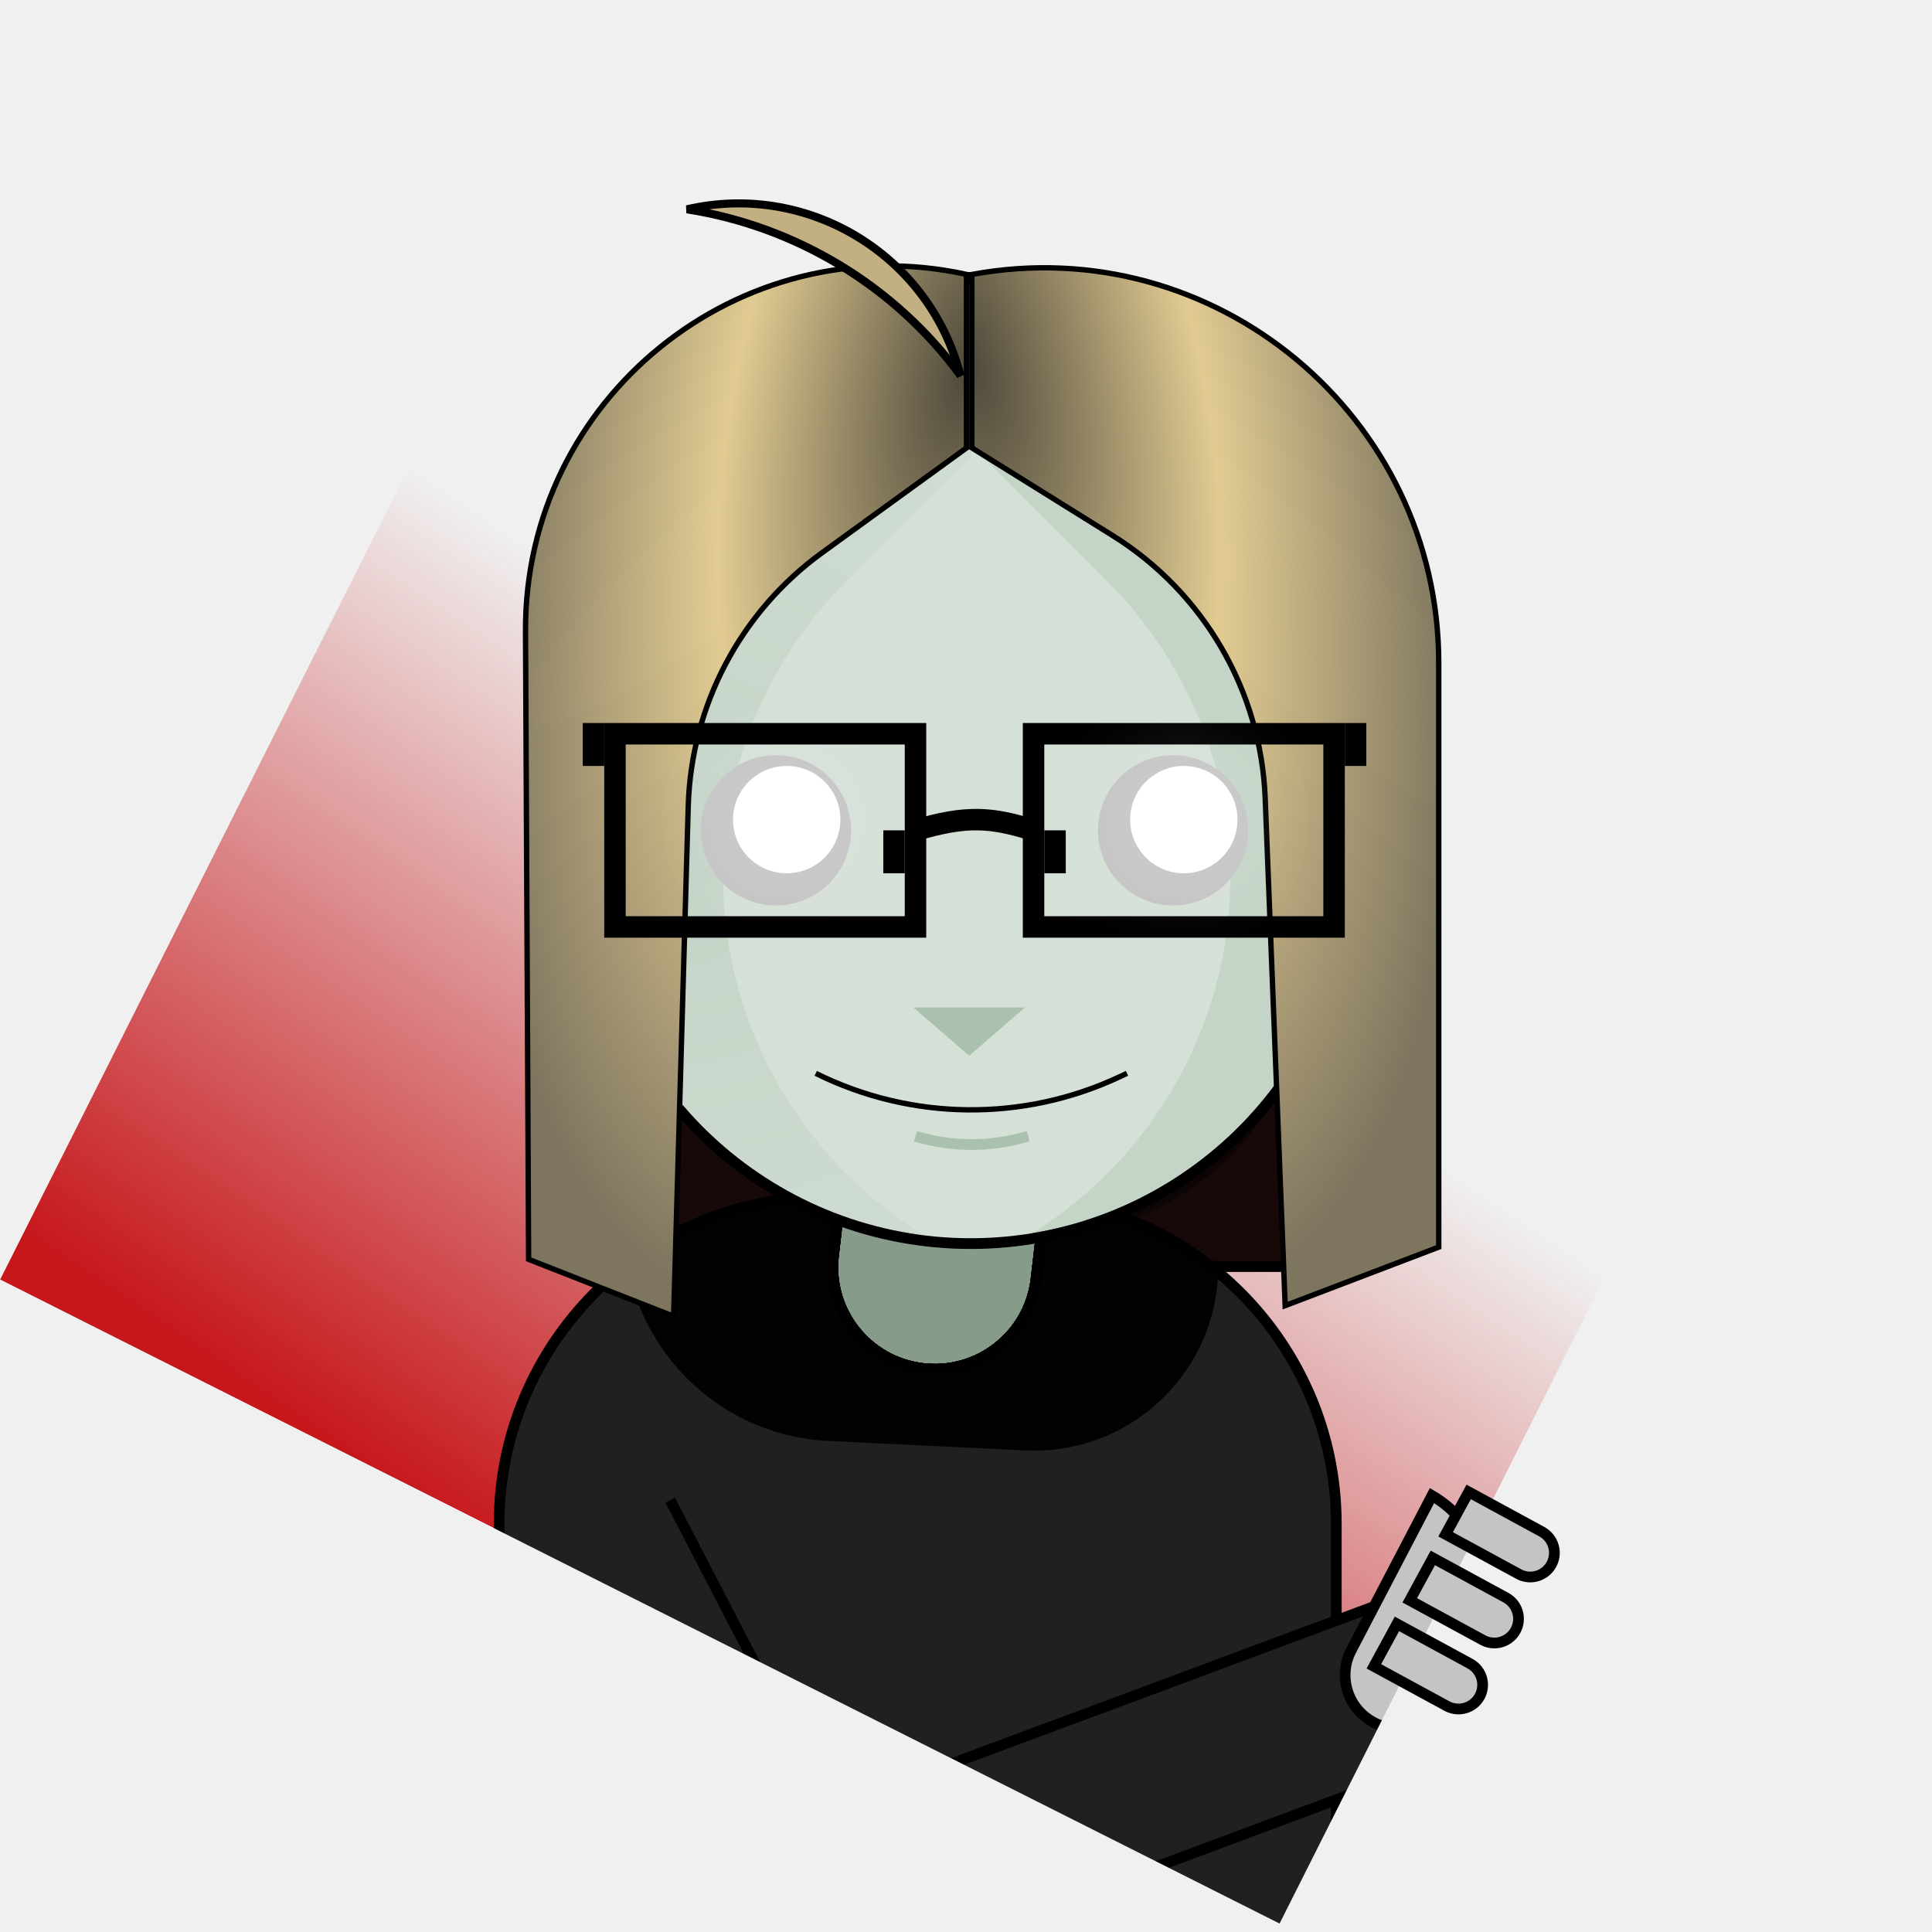
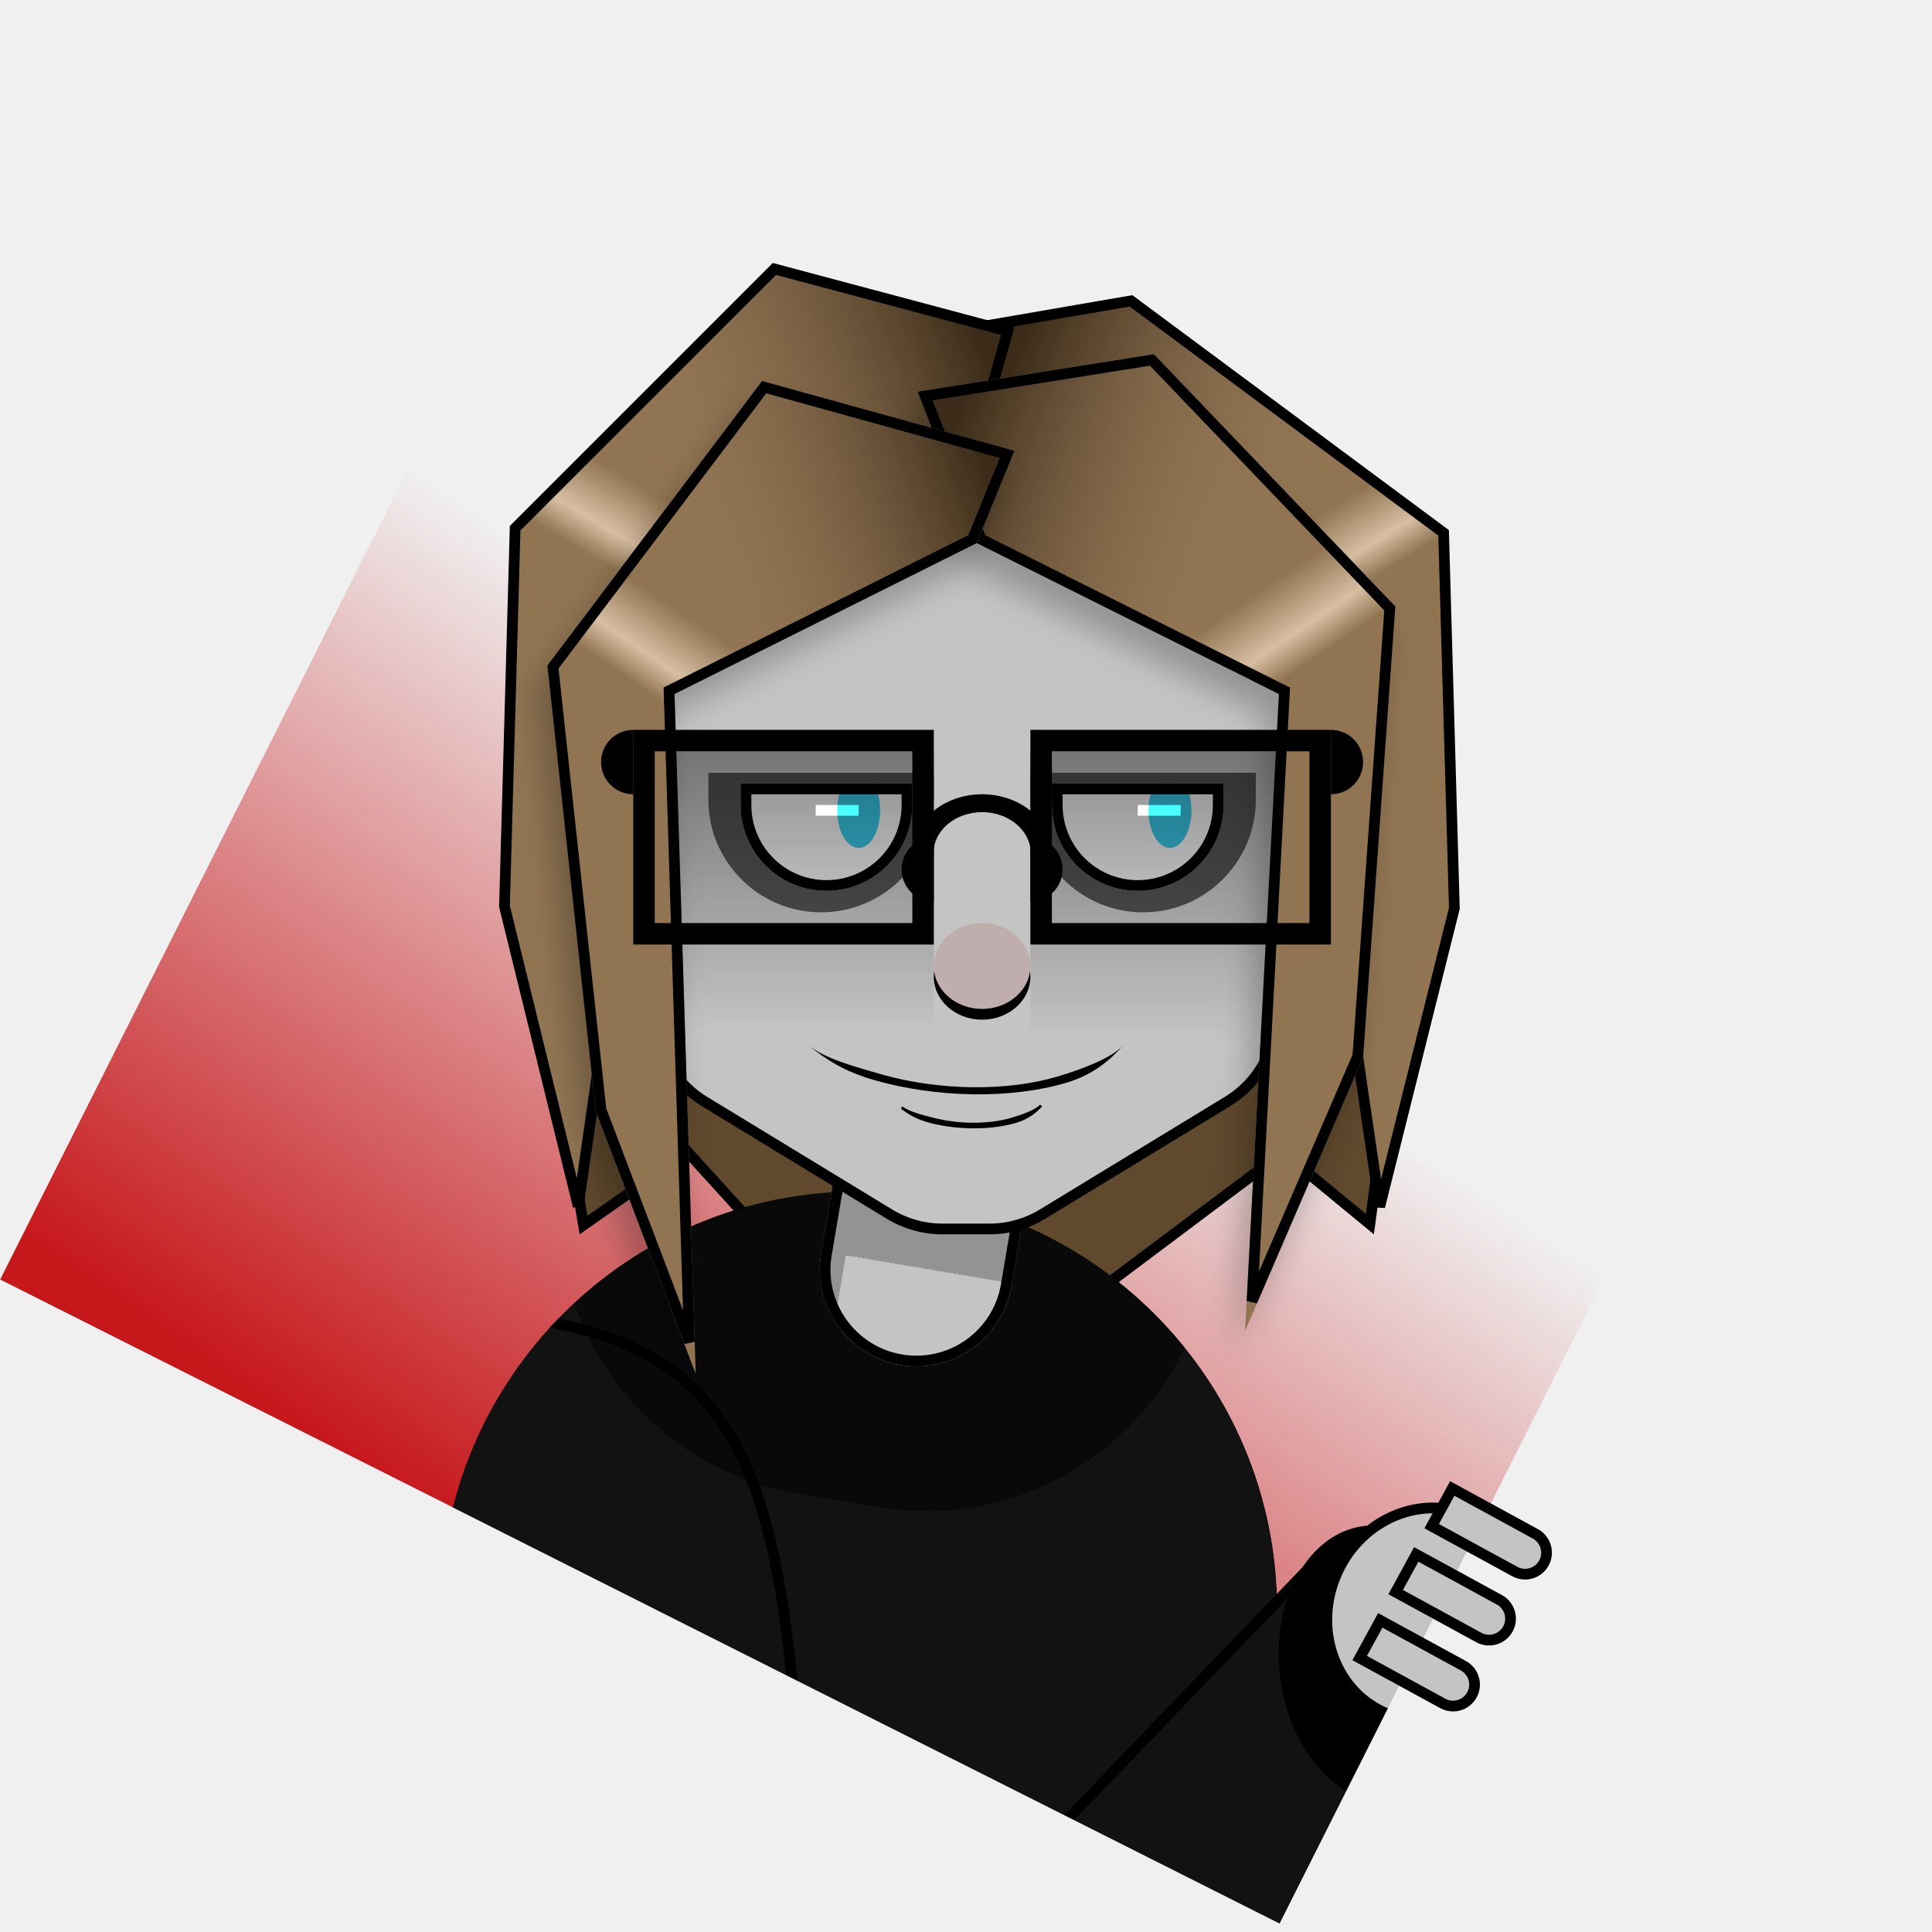
<svg xmlns="http://www.w3.org/2000/svg" width="180" height="180" viewBox="0 0 180 180" fill="none">
  <mask id="mask0" mask-type="alpha" maskUnits="userSpaceOnUse" x="0" y="0" width="180" height="180">
    <rect x="59.999" width="133.461" height="133.461" transform="rotate(26.7158 59.9993 0)" fill="#C4C4C4" />
  </mask>
  <g mask="url(#mask0)">
    <rect x="47.605" y="24.627" width="133.461" height="105.89" transform="rotate(26.7158 47.6045 24.6274)" fill="url(#paint0_linear)" />
-     <path d="M54.538 118L56.758 87.862H124.82L126.472 118H54.538Z" fill="#867E6B" stroke="black" />
-     <path d="M46.5 142C46.5 125.155 60.155 111.5 77 111.5H94C110.845 111.5 124.5 125.155 124.5 142V180.5H46.5V142Z" fill="#202020" stroke="black" />
-     <path d="M79.218 103.555L98.09 105.755L96.527 119.164C95.919 124.375 91.202 128.107 85.991 127.5C80.779 126.892 77.047 122.175 77.655 116.964L79.218 103.555Z" fill="#C1CBC3" stroke="black" />
-     <g style="mix-blend-mode:overlay">
-       <path d="M59.47 94.743L122.585 99.172L123.5 118L113.5 118C113.5 127.798 105.307 135.606 95.521 135.134L77.187 134.251C65.982 133.712 57.413 124.065 58.198 112.875L59.47 94.743Z" fill="#090909" />
+     <path d="M54.363 114.136L49.094 82.525L131.431 85.977L127.625 114.044L119.818 107.614L119.514 107.364L119.2 107.6L99.369 122.473L74.251 118.533L64.37 107.664L64.074 107.338L63.713 107.59L54.363 114.136Z" fill="#60492D" stroke="black" />
+     <mask id="mask1" mask-type="alpha" maskUnits="userSpaceOnUse" x="41" y="111" width="78" height="74">
+       <path d="M41 150C41 128.461 58.461 111 80 111V111C101.539 111 119 128.461 119 150V185H41V150Z" fill="#121212" />
+     </mask>
+     <g mask="url(#mask1)">
+       <path d="M41 150C41 128.461 58.461 111 80 111V111C101.539 111 119 128.461 119 150V185H41V150Z" fill="#121212" />
+       <path d="M112.614 118.492C110.155 133.062 96.349 142.881 81.778 140.421L74.395 139.175C59.824 136.715 50.006 122.909 52.465 108.338V108.338C52.672 107.116 53.83 106.293 55.052 106.499L110.775 115.905C111.997 116.112 112.821 117.27 112.614 118.492V118.492Z" fill="black" fill-opacity="0.5" />
+       <path d="M50 123C70.165 126.047 72.933 139.623 74.688 168.261" stroke="black" />
    </g>
-     <path d="M52.977 65.079C50.771 44.118 67.206 25.863 88.282 25.863H92.6C113.676 25.863 130.111 44.118 127.905 65.079L125.905 84.079C124.003 102.144 108.611 115.863 90.441 115.863C72.271 115.863 56.879 102.144 54.977 84.079L52.977 65.079Z" fill="#D5E0D7" stroke="black" />
-     <g style="mix-blend-mode:overlay" opacity="0.4">
-       <path d="M60 47L90.5 32V42.5L78.778 54.222C71.848 61.152 67.785 70.438 67.399 80.231C66.844 94.295 74.012 107.623 86 115H85C71.193 115 60 103.807 60 90V47Z" fill="url(#paint1_radial)" />
+     <g filter="url(#filter0_i)">
+       <path d="M78.83 103L96.579 105.997L94.247 119.802C93.42 124.703 88.775 128.005 83.874 127.178V127.178C78.973 126.35 75.671 121.706 76.499 116.805L78.83 103Z" fill="#C4C4C4" />
    </g>
-     <g style="mix-blend-mode:overlay" opacity="0.4">
-       <path d="M122 47L91.5 32V42.5L103.222 54.222C110.152 61.152 114.215 70.438 114.601 80.231C115.156 94.295 107.988 107.623 96 115H97C110.807 115 122 103.807 122 90V47Z" fill="black" />
+     <path d="M79.24 103.576L96.002 106.407L93.754 119.719C92.973 124.348 88.587 127.466 83.958 126.685C79.329 125.903 76.21 121.517 76.992 116.888L79.24 103.576Z" stroke="black" />
+     <path d="M123.119 69.407L118.814 96.021C118.37 98.763 116.748 101.174 114.376 102.618L97.136 113.114C95.647 114.021 93.938 114.5 92.195 114.5H87.805C86.062 114.5 84.353 114.021 82.864 113.114L65.624 102.618C63.252 101.174 61.63 98.763 61.186 96.021L56.881 69.407C53.581 49.005 69.333 30.5 90 30.5C110.667 30.5 126.419 49.005 123.119 69.407Z" fill="#C4C4C4" stroke="black" />
+     <g style="mix-blend-mode:multiply">
+       <path d="M66 72H87V74.5C87 80.299 82.299 85 76.5 85V85C70.701 85 66 80.299 66 74.5V72Z" fill="#6B6B6B" />
    </g>
-     <path d="M90.544 41.724V25.57C113.156 21.4 134.044 38.761 134.044 61.788V116.19L119.736 121.642L117.875 74.37C117.481 64.354 112.151 55.185 103.644 49.885L90.544 41.724Z" fill="url(#paint2_radial)" stroke="black" stroke-width="0.5" />
-     <path d="M90.044 41.735V25.563C68.879 20.949 48.854 37.132 48.961 58.828L49.249 117.329L62.76 122.637L64.121 75.111C64.39 65.729 68.998 57.003 76.595 51.492L90.044 41.735Z" fill="url(#paint3_radial)" stroke="black" stroke-width="0.5" />
-     <rect x="96.294" y="68.362" width="28" height="18" stroke="black" stroke-width="2" />
-     <path d="M85.294 77.362C90.035 75.939 92.387 76.123 96.294 77.362" stroke="black" stroke-width="2" />
-     <g style="mix-blend-mode:overlay">
-       <path d="M85.294 105.863V105.863C88.561 106.843 92.039 106.887 95.33 105.989L95.794 105.863" stroke="black" />
+     <g style="mix-blend-mode:multiply">
+       <path d="M96 72H117V74.5C117 80.299 112.299 85 106.5 85V85C100.701 85 96 80.299 96 74.5V72Z" fill="#6B6B6B" />
    </g>
-     <circle cx="72.294" cy="77.362" r="7" fill="#C4C4C4" />
-     <g filter="url(#filter0_d)">
-       <circle cx="73.294" cy="76.362" r="5" fill="white" />
+     <mask id="mask2" mask-type="alpha" maskUnits="userSpaceOnUse" x="69" y="73" width="45" height="10">
+       <mask id="path-13-inside-1" mask-type="luminance" fill="white">
+         <path d="M69 73H85V75C85 79.418 81.418 83 77 83C72.582 83 69 79.418 69 75V73Z" />
+         <path d="M98 73H114V75C114 79.418 110.418 83 106 83C101.582 83 98 79.418 98 75V73Z" />
+       </mask>
+       <path d="M69 73H85V75C85 79.418 81.418 83 77 83C72.582 83 69 79.418 69 75V73Z" fill="#E8E8E8" />
+       <path d="M98 73H114V75C114 79.418 110.418 83 106 83C101.582 83 98 79.418 98 75V73Z" fill="#E8E8E8" />
+       <path d="M69 73V72H68V73H69ZM85 73H86V72H85V73ZM98 73V72H97V73H98ZM114 73H115V72H114V73ZM69 74H85V72H69V74ZM84 73V75H86V73H84ZM70 75V73H68V75H70ZM77 82C73.134 82 70 78.866 70 75H68C68 79.971 72.029 84 77 84V82ZM84 75C84 78.866 80.866 82 77 82V84C81.971 84 86 79.971 86 75H84ZM98 74H114V72H98V74ZM113 73V75H115V73H113ZM99 75V73H97V75H99ZM106 82C102.134 82 99 78.866 99 75H97C97 79.971 101.029 84 106 84V82ZM113 75C113 78.866 109.866 82 106 82V84C110.971 84 115 79.971 115 75H113Z" fill="black" mask="url(#path-13-inside-1)" />
+     </mask>
+     <g mask="url(#mask2)">
+       <path d="M69 73H85V75C85 79.418 81.418 83 77 83V83C72.582 83 69 79.418 69 75V73Z" fill="#EBEBEB" />
+       <path d="M98 73H114V75C114 79.418 110.418 83 106 83V83C101.582 83 98 79.418 98 75V73Z" fill="#EBEBEB" />
+       <ellipse cx="109" cy="75.5" rx="2" ry="3.5" fill="#36BFDE" />
+       <ellipse cx="80" cy="75.5" rx="2" ry="3.5" fill="#36BFDE" />
+       <path d="M69.5 73.5H84.5V75C84.5 79.142 81.142 82.5 77 82.5C72.858 82.5 69.5 79.142 69.5 75V73.5Z" stroke="black" />
+       <path d="M98.5 73.5H113.5V75C113.5 79.142 110.142 82.5 106 82.5C101.858 82.5 98.5 79.142 98.5 75V73.5Z" stroke="black" />
    </g>
-     <circle cx="109.294" cy="77.362" r="7" fill="#C4C4C4" />
+     <rect x="62" y="70" width="25" height="26" fill="url(#paint1_linear)" fill-opacity="0.4" />
+     <rect x="96" y="70" width="24" height="27" fill="url(#paint2_linear)" fill-opacity="0.4" />
+     <ellipse cx="91.5" cy="91" rx="4.5" ry="4" fill="black" />
+     <ellipse cx="91.5" cy="90" rx="4.5" ry="4" fill="#C0AEAE" />
+     <path d="M75.274 97.365C77.001 98.725 78.6 99.811 81.471 100.634C84.341 101.456 87.534 101.914 90.697 101.955C93.86 101.996 96.867 101.62 99.386 100.867C101.904 100.115 103.543 98.67 104.672 97.347C103.635 98.563 100.848 99.604 98.534 100.296C96.219 100.987 93.456 101.333 90.55 101.295C87.644 101.257 84.709 100.837 82.072 100.081C79.434 99.325 76.861 98.615 75.274 97.365Z" fill="black" />
+     <path d="M84 103.188C84.753 103.742 85.451 104.184 86.714 104.508C87.977 104.832 89.385 105.002 90.784 105C92.182 104.998 93.515 104.823 94.634 104.495C95.754 104.167 96.49 103.557 97 103C96.532 103.511 95.291 103.961 94.262 104.263C93.233 104.564 92.008 104.725 90.724 104.727C89.439 104.729 88.144 104.572 86.984 104.274C85.824 103.977 84.692 103.697 84 103.188Z" fill="black" stroke="black" stroke-width="0.25" />
+     <path d="M119.304 49.313L119.253 48.97L118.914 48.897L91.5 43.017V30.421L105.374 28.029L134.496 49.643L135.498 84.624L128.544 112.426L119.304 49.313Z" fill="url(#paint3_linear)" />
+     <path d="M119.304 49.313L119.253 48.97L118.914 48.897L91.5 43.017V30.421L105.374 28.029L134.496 49.643L135.498 84.624L128.544 112.426L119.304 49.313Z" fill="url(#paint4_linear)" />
+     <path d="M119.304 49.313L119.253 48.97L118.914 48.897L91.5 43.017V30.421L105.374 28.029L134.496 49.643L135.498 84.624L128.544 112.426L119.304 49.313Z" stroke="black" />
+     <path d="M63.005 48.929L63.054 48.585L63.393 48.511L90.6 42.576L93.882 30.853L72.15 25.057L47.994 49.213L47.002 84.446L53.871 112.383L63.005 48.929Z" fill="url(#paint5_linear)" />
+     <path d="M63.005 48.929L63.054 48.585L63.393 48.511L90.6 42.576L93.882 30.853L72.15 25.057L47.994 49.213L47.002 84.446L53.871 112.383L63.005 48.929Z" fill="url(#paint6_linear)" />
+     <path d="M63.005 48.929L63.054 48.585L63.393 48.511L90.6 42.576L93.882 30.853L72.15 25.057L47.994 49.213L47.002 84.446L53.871 112.383L63.005 48.929Z" stroke="black" />
    <g filter="url(#filter1_d)">
-       <circle cx="110.294" cy="76.362" r="5" fill="white" />
+       <path d="M85.5 36.5L107.5 33L130 56.5L127 98.5L116 124L119.157 64.663L91 50.588L85.5 36.5Z" fill="url(#paint7_linear)" />
+       <path d="M85.5 36.5L107.5 33L130 56.5L127 98.5L116 124L119.157 64.663L91 50.588L85.5 36.5Z" fill="url(#paint8_linear)" />
+       <path d="M119.656 64.69L119.673 64.362L119.38 64.216L91.396 50.227L86.192 36.896L107.32 33.535L129.485 56.686L126.507 98.38L116.648 121.236L119.656 64.69Z" stroke="black" />
    </g>
-     <g style="mix-blend-mode:overlay">
-       <path d="M90.294 98.362L95.49 93.862H85.098L90.294 98.362Z" fill="black" />
+     <g filter="url(#filter2_d)">
+       <path d="M94.5 42L71 35.5L51 62L55.5 103.5L64.819 128L62.843 64.663L91 50.588L94.5 42Z" fill="url(#paint9_linear)" />
+       <path d="M94.5 42L71 35.5L51 62L55.5 103.5L64.819 128L62.843 64.663L91 50.588L94.5 42Z" fill="url(#paint10_linear)" />
+       <path d="M62.344 64.679L62.334 64.359L62.62 64.216L90.608 50.225L93.825 42.332L71.194 36.072L51.518 62.143L55.99 103.382L64.227 125.035L62.344 64.679Z" stroke="black" />
    </g>
-     <path d="M76 100V100C84.898 104.422 95.329 104.539 104.325 100.317L105 100" stroke="black" stroke-width="0.5" stroke-linejoin="round" />
-     <rect x="57.294" y="68.362" width="28" height="18" stroke="black" stroke-width="2" />
-     <rect x="82.294" y="77.362" width="2" height="4" fill="black" />
-     <rect x="97.294" y="77.362" width="2" height="4" fill="black" />
-     <rect x="125.294" y="67.362" width="2" height="4" fill="black" />
-     <rect x="54.294" y="67.362" width="2" height="4" fill="black" />
-     <rect x="135.177" y="144.033" width="6.228" height="15" transform="rotate(27.5668 135.177 144.033)" fill="#C4C4C4" stroke="black" />
-     <rect x="132.878" y="147.864" width="15.645" height="58.046" transform="rotate(69.5821 132.878 147.864)" fill="#202020" stroke="black" />
-     <path d="M133.416 139.338C138.211 142.135 140.007 148.238 137.411 153.211L134.718 158.369C133.445 160.807 130.436 161.752 127.998 160.479C125.559 159.206 124.614 156.197 125.888 153.759L133.416 139.338Z" fill="#C4C4C4" stroke="black" />
-     <line x1="62.444" y1="139.77" x2="76.444" y2="166.77" stroke="black" />
+     <rect x="60" y="69" width="26" height="18" stroke="black" stroke-width="2" />
+     <rect x="97" y="69" width="26" height="18" stroke="black" stroke-width="2" />
+     <path d="M98 79.5C98 78.041 97.315 76.642 96.096 75.611C94.877 74.579 93.224 74 91.5 74C89.776 74 88.123 74.579 86.904 75.611C85.685 76.642 85 78.041 85 79.5L86.967 79.5C86.967 78.483 87.445 77.507 88.295 76.788C89.145 76.069 90.298 75.665 91.5 75.665C92.702 75.665 93.855 76.069 94.705 76.788C95.555 77.507 96.033 78.483 96.033 79.5H98Z" fill="black" />
+     <path d="M59 68C58.204 68 57.441 68.316 56.879 68.879C56.316 69.441 56 70.204 56 71C56 71.796 56.316 72.559 56.879 73.121C57.441 73.684 58.204 74 59 74L59 71L59 68Z" fill="black" />
+     <path d="M87 78C86.204 78 85.441 78.316 84.879 78.879C84.316 79.441 84 80.204 84 81C84 81.796 84.316 82.559 84.879 83.121C85.441 83.684 86.204 84 87 84L87 81L87 78Z" fill="black" />
+     <path d="M124 68C124.796 68 125.559 68.316 126.121 68.879C126.684 69.441 127 70.204 127 71C127 71.796 126.684 72.559 126.121 73.121C125.559 73.684 124.796 74 124 74L124 71L124 68Z" fill="black" />
+     <path d="M96 78C96.796 78 97.559 78.316 98.121 78.879C98.684 79.441 99 80.204 99 81C99 81.796 98.684 82.559 98.121 83.121C97.559 83.684 96.796 84 96 84L96 81L96 78Z" fill="black" />
+     <rect x="80.707" y="188.996" width="62" height="22" transform="rotate(-46.1181 80.707 188.996)" fill="#121212" stroke="black" />
+     <ellipse cx="128.693" cy="155.07" rx="9.5" ry="13" transform="rotate(-7.06878 128.693 155.07)" fill="black" />
+     <path d="M141.56 153.863C139.475 159.015 133.937 161.566 129.23 159.662C124.524 157.758 122.317 152.074 124.401 146.921C126.486 141.769 132.025 139.218 136.731 141.122C141.438 143.026 143.644 148.711 141.56 153.863Z" fill="#C4C4C4" stroke="black" />
  </g>
-   <path d="M128 155.249L130.149 151.295L136.958 154.997C138.05 155.591 138.454 156.957 137.86 158.049C137.267 159.14 135.9 159.544 134.809 158.951L128 155.249Z" fill="#C4C4C4" stroke="black" />
-   <path d="M131.344 149.099L133.493 145.146L140.302 148.848C141.394 149.441 141.797 150.807 141.204 151.899C140.61 152.991 139.244 153.395 138.152 152.801L131.344 149.099Z" fill="#C4C4C4" stroke="black" />
-   <path d="M134.687 142.949L136.834 139L143.645 142.703C144.736 143.296 145.139 144.661 144.546 145.751C143.953 146.842 142.589 147.245 141.498 146.652L134.687 142.949Z" fill="#C4C4C4" stroke="black" />
-   <path d="M89.5 35L89.251 34.169C86.016 23.387 74.968 16.969 64 19.5C74.187 21.092 83.417 26.676 89.5 35Z" fill="#C2B082" stroke="black" stroke-width="0.75" />
+   <path d="M126.678 154.477L128.595 150.967L136.339 155.194C137.308 155.723 137.665 156.938 137.136 157.908C136.607 158.877 135.392 159.234 134.422 158.705L126.678 154.477Z" fill="#C4C4C4" stroke="black" />
+   <path d="M130.033 148.333L131.949 144.822L139.693 149.05C140.663 149.579 141.02 150.794 140.49 151.764C139.961 152.733 138.746 153.09 137.776 152.561L130.033 148.333Z" fill="#C4C4C4" stroke="black" />
+   <path d="M133.387 142.189L135.303 138.678L143.047 142.906C144.017 143.435 144.374 144.65 143.844 145.62C143.315 146.589 142.1 146.946 141.131 146.417L133.387 142.189Z" fill="#C4C4C4" stroke="black" />
+   <g style="mix-blend-mode:overlay">
+     <rect x="76" y="75" width="4" height="1" fill="white" />
+   </g>
+   <g style="mix-blend-mode:overlay">
+     <rect x="106" y="75" width="4" height="1" fill="white" />
+   </g>
  <defs>
-     <filter id="filter0_d" x="60.294" y="63.362" width="26" height="26" filterUnits="userSpaceOnUse" color-interpolation-filters="sRGB">
+     <filter id="filter0_i" x="75" y="103" width="21.579" height="25.676" filterUnits="userSpaceOnUse" color-interpolation-filters="sRGB">
+       <feFlood flood-opacity="0" result="BackgroundImageFix" />
+       <feBlend mode="normal" in="SourceGraphic" in2="BackgroundImageFix" result="shape" />
+       <feColorMatrix in="SourceAlpha" type="matrix" values="0 0 0 0 0 0 0 0 0 0 0 0 0 0 0 0 0 0 127 0" result="hardAlpha" />
+       <feOffset dy="14" />
+       <feComposite in2="hardAlpha" operator="arithmetic" k2="-1" k3="1" />
+       <feColorMatrix type="matrix" values="0 0 0 0 0 0 0 0 0 0 0 0 0 0 0 0 0 0 0.25 0" />
+       <feBlend mode="normal" in2="shape" result="effect1_innerShadow" />
+     </filter>
+     <filter id="filter1_d" x="81.5" y="32" width="50.5" height="97" filterUnits="userSpaceOnUse" color-interpolation-filters="sRGB">
      <feFlood flood-opacity="0" result="BackgroundImageFix" />
      <feColorMatrix in="SourceAlpha" type="matrix" values="0 0 0 0 0 0 0 0 0 0 0 0 0 0 0 0 0 0 127 0" />
-       <feOffset />
-       <feGaussianBlur stdDeviation="4" />
-       <feColorMatrix type="matrix" values="0 0 0 0 1 0 0 0 0 1 0 0 0 0 1 0 0 0 0.25 0" />
+       <feOffset dx="-1" dy="2" />
+       <feGaussianBlur stdDeviation="1.5" />
+       <feColorMatrix type="matrix" values="0 0 0 0 0 0 0 0 0 0 0 0 0 0 0 0 0 0 0.25 0" />
      <feBlend mode="normal" in2="BackgroundImageFix" result="effect1_dropShadow" />
      <feBlend mode="normal" in="SourceGraphic" in2="effect1_dropShadow" result="shape" />
    </filter>
-     <filter id="filter1_d" x="97.294" y="63.362" width="26" height="26" filterUnits="userSpaceOnUse" color-interpolation-filters="sRGB">
+     <filter id="filter2_d" x="47" y="34.5" width="49.5" height="98.5" filterUnits="userSpaceOnUse" color-interpolation-filters="sRGB">
      <feFlood flood-opacity="0" result="BackgroundImageFix" />
      <feColorMatrix in="SourceAlpha" type="matrix" values="0 0 0 0 0 0 0 0 0 0 0 0 0 0 0 0 0 0 127 0" />
-       <feOffset />
-       <feGaussianBlur stdDeviation="4" />
-       <feColorMatrix type="matrix" values="0 0 0 0 1 0 0 0 0 1 0 0 0 0 1 0 0 0 0.25 0" />
+       <feOffset dx="-1" dy="2" />
+       <feGaussianBlur stdDeviation="1.5" />
+       <feColorMatrix type="matrix" values="0 0 0 0 0 0 0 0 0 0 0 0 0 0 0 0 0 0 0.25 0" />
      <feBlend mode="normal" in2="BackgroundImageFix" result="effect1_dropShadow" />
      <feBlend mode="normal" in="SourceGraphic" in2="effect1_dropShadow" result="shape" />
    </filter>
    <linearGradient id="paint0_linear" x1="113.706" y1="134.511" x2="123.99" y2="55.569" gradientUnits="userSpaceOnUse">
      <stop stop-color="#C6171B" />
      <stop offset="1" stop-color="#C6171B" stop-opacity="0" />
    </linearGradient>
-     <radialGradient id="paint1_radial" cx="0" cy="0" r="1" gradientUnits="userSpaceOnUse" gradientTransform="translate(60 80.5) rotate(5.40833) scale(84.8779 66.3977)">
+     <linearGradient id="paint1_linear" x1="74.5" y1="70" x2="74.5" y2="96" gradientUnits="userSpaceOnUse">
      <stop />
      <stop offset="1" stop-opacity="0" />
-     </radialGradient>
-     <radialGradient id="paint2_radial" cx="0" cy="0" r="1" gradientUnits="userSpaceOnUse" gradientTransform="translate(90.5875 34.4064) rotate(75.6681) scale(88.8749 40.4151)">
-       <stop stop-color="#4E493B" />
-       <stop offset="0.519" stop-color="#E1CB92" />
-       <stop offset="1" stop-color="#7E755F" />
-     </radialGradient>
-     <radialGradient id="paint3_radial" cx="0" cy="0" r="1" gradientUnits="userSpaceOnUse" gradientTransform="translate(90 34.5) rotate(104.191) scale(89.7385 40.4404)">
-       <stop stop-color="#4E493B" />
-       <stop offset="0.519" stop-color="#E1CB92" />
-       <stop offset="1" stop-color="#7E755F" />
-     </radialGradient>
+     </linearGradient>
+     <linearGradient id="paint2_linear" x1="108" y1="70" x2="108" y2="97" gradientUnits="userSpaceOnUse">
+       <stop />
+       <stop offset="1" stop-opacity="0" />
+     </linearGradient>
+     <linearGradient id="paint3_linear" x1="95.551" y1="34.868" x2="140.772" y2="107.881" gradientUnits="userSpaceOnUse">
+       <stop stop-color="#917553" />
+       <stop offset="0.298" stop-color="#917553" />
+       <stop offset="0.354" stop-color="#D8BFA2" />
+       <stop offset="0.387" stop-color="#917553" />
+     </linearGradient>
+     <linearGradient id="paint4_linear" x1="93.069" y1="36.959" x2="120.41" y2="47.48" gradientUnits="userSpaceOnUse">
+       <stop stop-color="#3B2B18" />
+       <stop offset="1" stop-color="#907453" stop-opacity="0" />
+     </linearGradient>
+     <linearGradient id="paint5_linear" x1="89.646" y1="32.121" x2="43.53" y2="108.91" gradientUnits="userSpaceOnUse">
+       <stop stop-color="#917553" />
+       <stop offset="0.298" stop-color="#917553" />
+       <stop offset="0.354" stop-color="#D8BFA2" />
+       <stop offset="0.387" stop-color="#917553" />
+     </linearGradient>
+     <linearGradient id="paint6_linear" x1="92.293" y1="34.284" x2="63.367" y2="45.763" gradientUnits="userSpaceOnUse">
+       <stop stop-color="#3B2B18" />
+       <stop offset="1" stop-color="#907453" stop-opacity="0" />
+     </linearGradient>
+     <linearGradient id="paint7_linear" x1="90" y1="41" x2="141" y2="116" gradientUnits="userSpaceOnUse">
+       <stop stop-color="#917553" />
+       <stop offset="0.298" stop-color="#917553" />
+       <stop offset="0.354" stop-color="#D8BFA2" />
+       <stop offset="0.387" stop-color="#917553" />
+     </linearGradient>
+     <linearGradient id="paint8_linear" x1="87.546" y1="43.27" x2="115.191" y2="52.959" gradientUnits="userSpaceOnUse">
+       <stop stop-color="#3B2B18" />
+       <stop offset="1" stop-color="#907453" stop-opacity="0" />
+     </linearGradient>
+     <linearGradient id="paint9_linear" x1="90.101" y1="43.289" x2="40.515" y2="116.497" gradientUnits="userSpaceOnUse">
+       <stop stop-color="#917553" />
+       <stop offset="0.298" stop-color="#917553" />
+       <stop offset="0.354" stop-color="#D8BFA2" />
+       <stop offset="0.387" stop-color="#917553" />
+     </linearGradient>
+     <linearGradient id="paint10_linear" x1="92.5" y1="45.5" x2="65.5" y2="55" gradientUnits="userSpaceOnUse">
+       <stop stop-color="#3B2B18" />
+       <stop offset="1" stop-color="#907453" stop-opacity="0" />
+     </linearGradient>
  </defs>
</svg>
